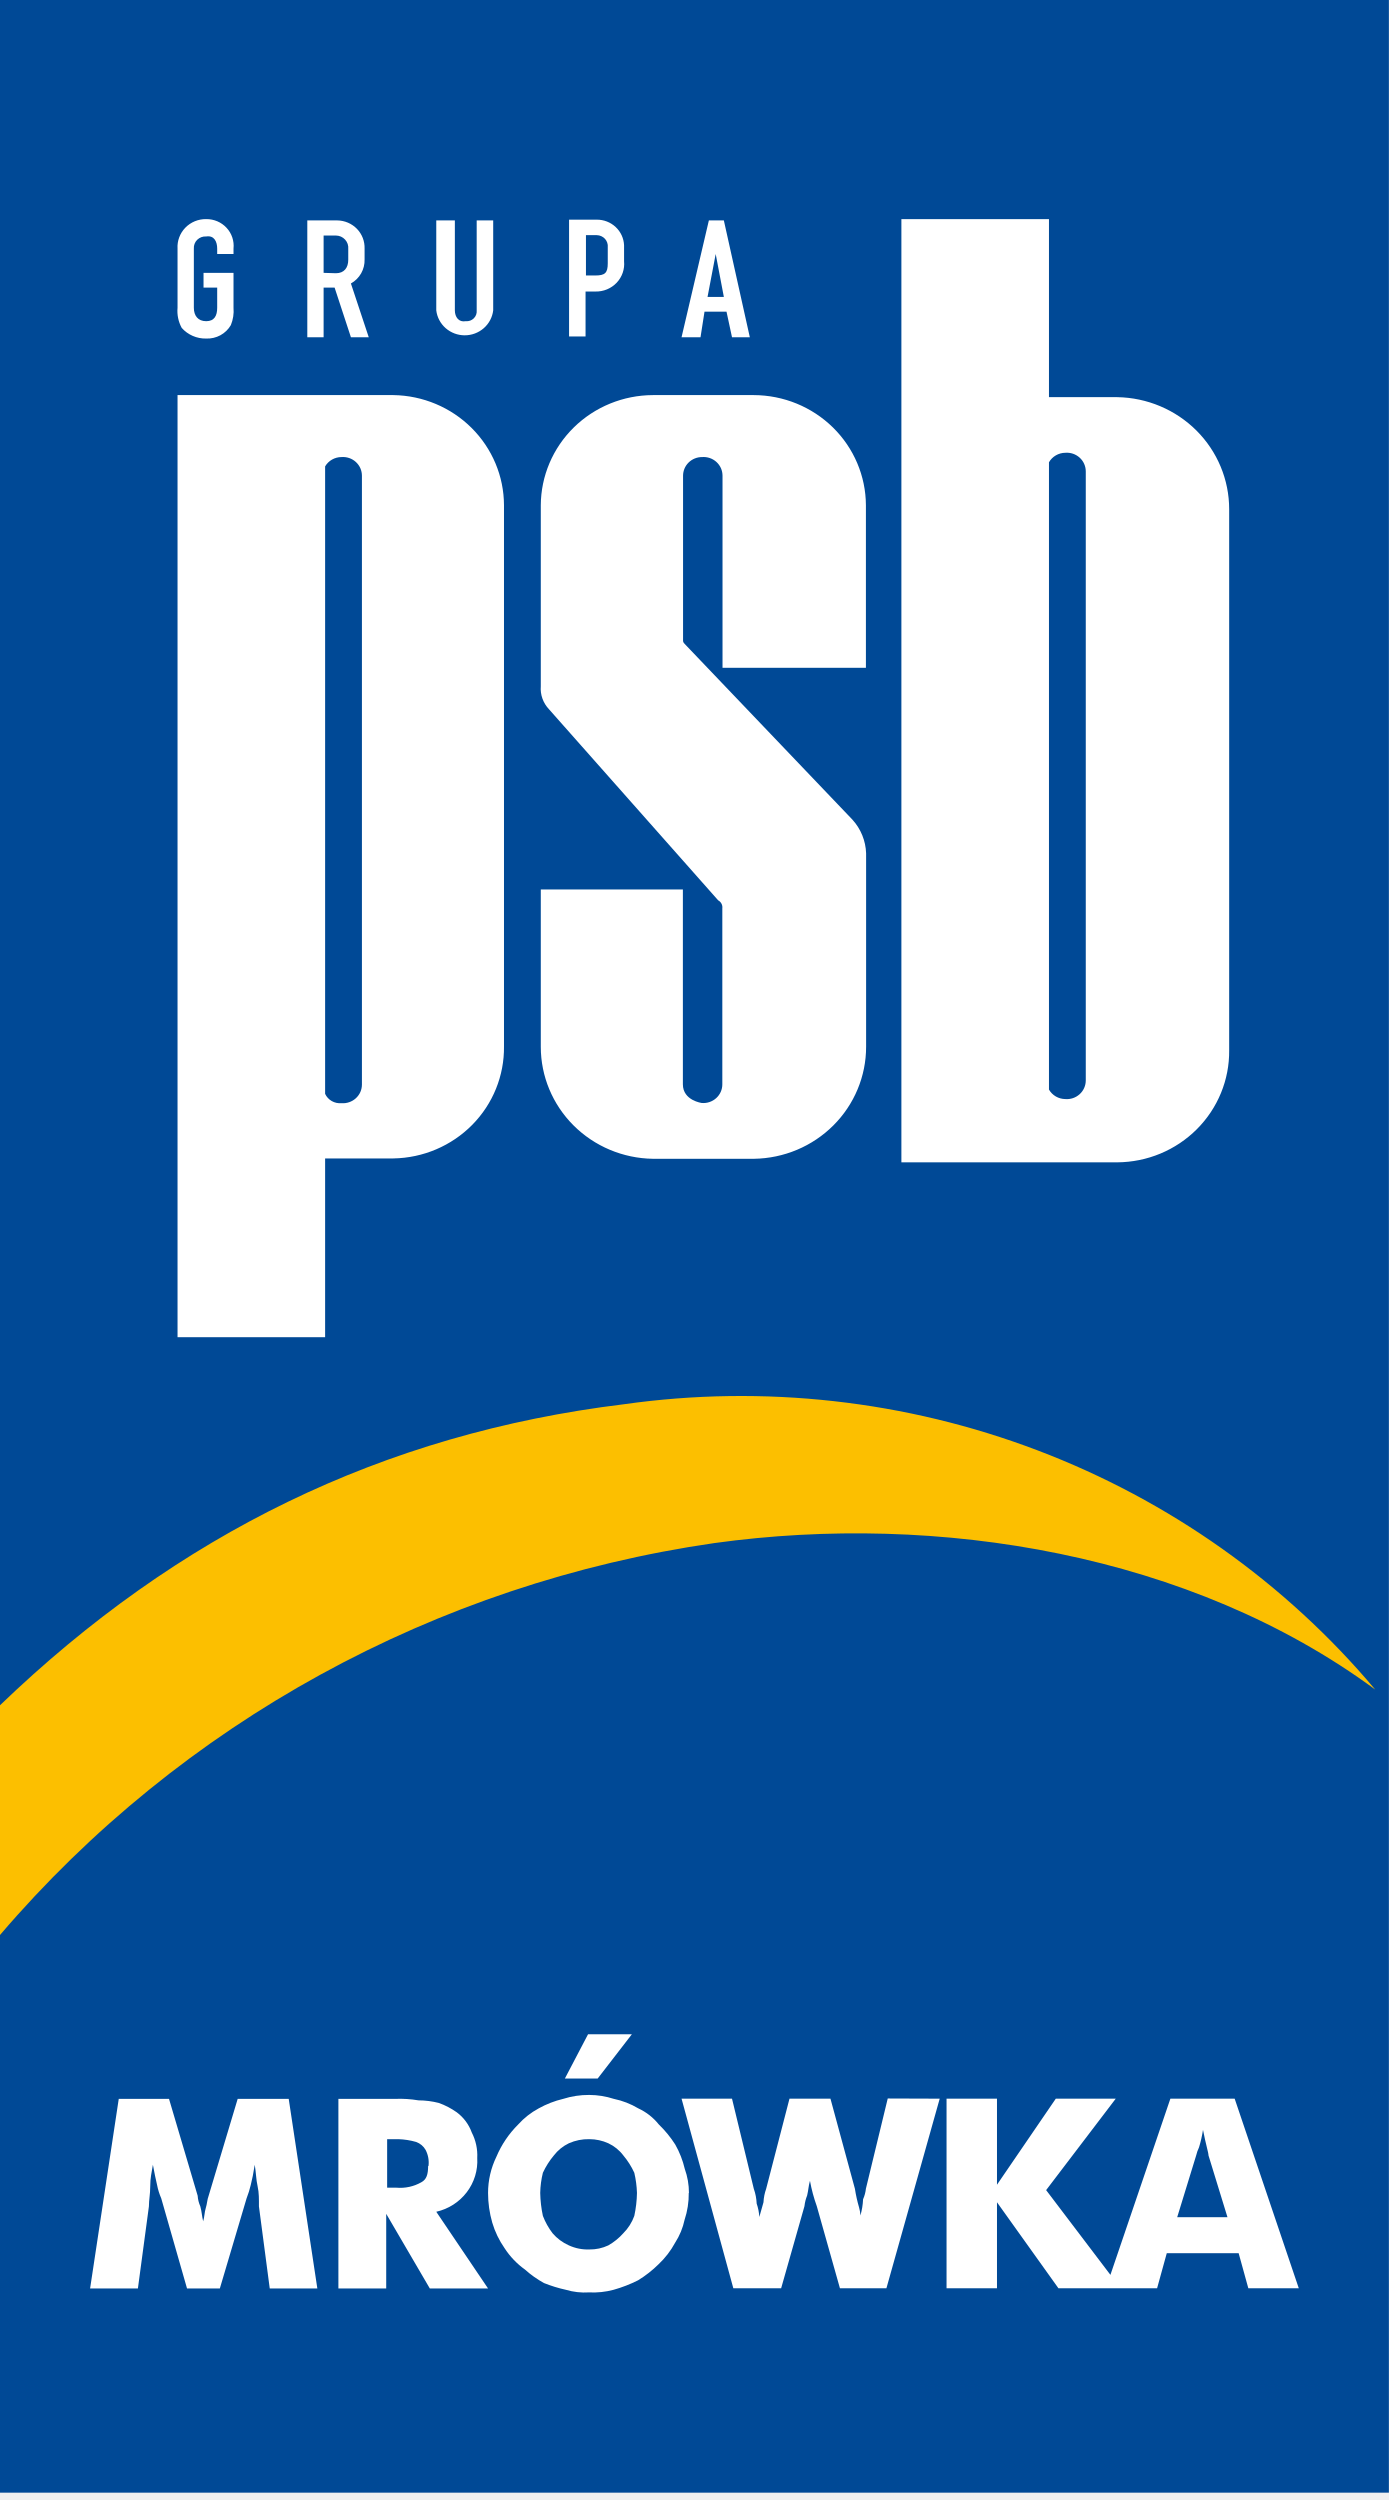
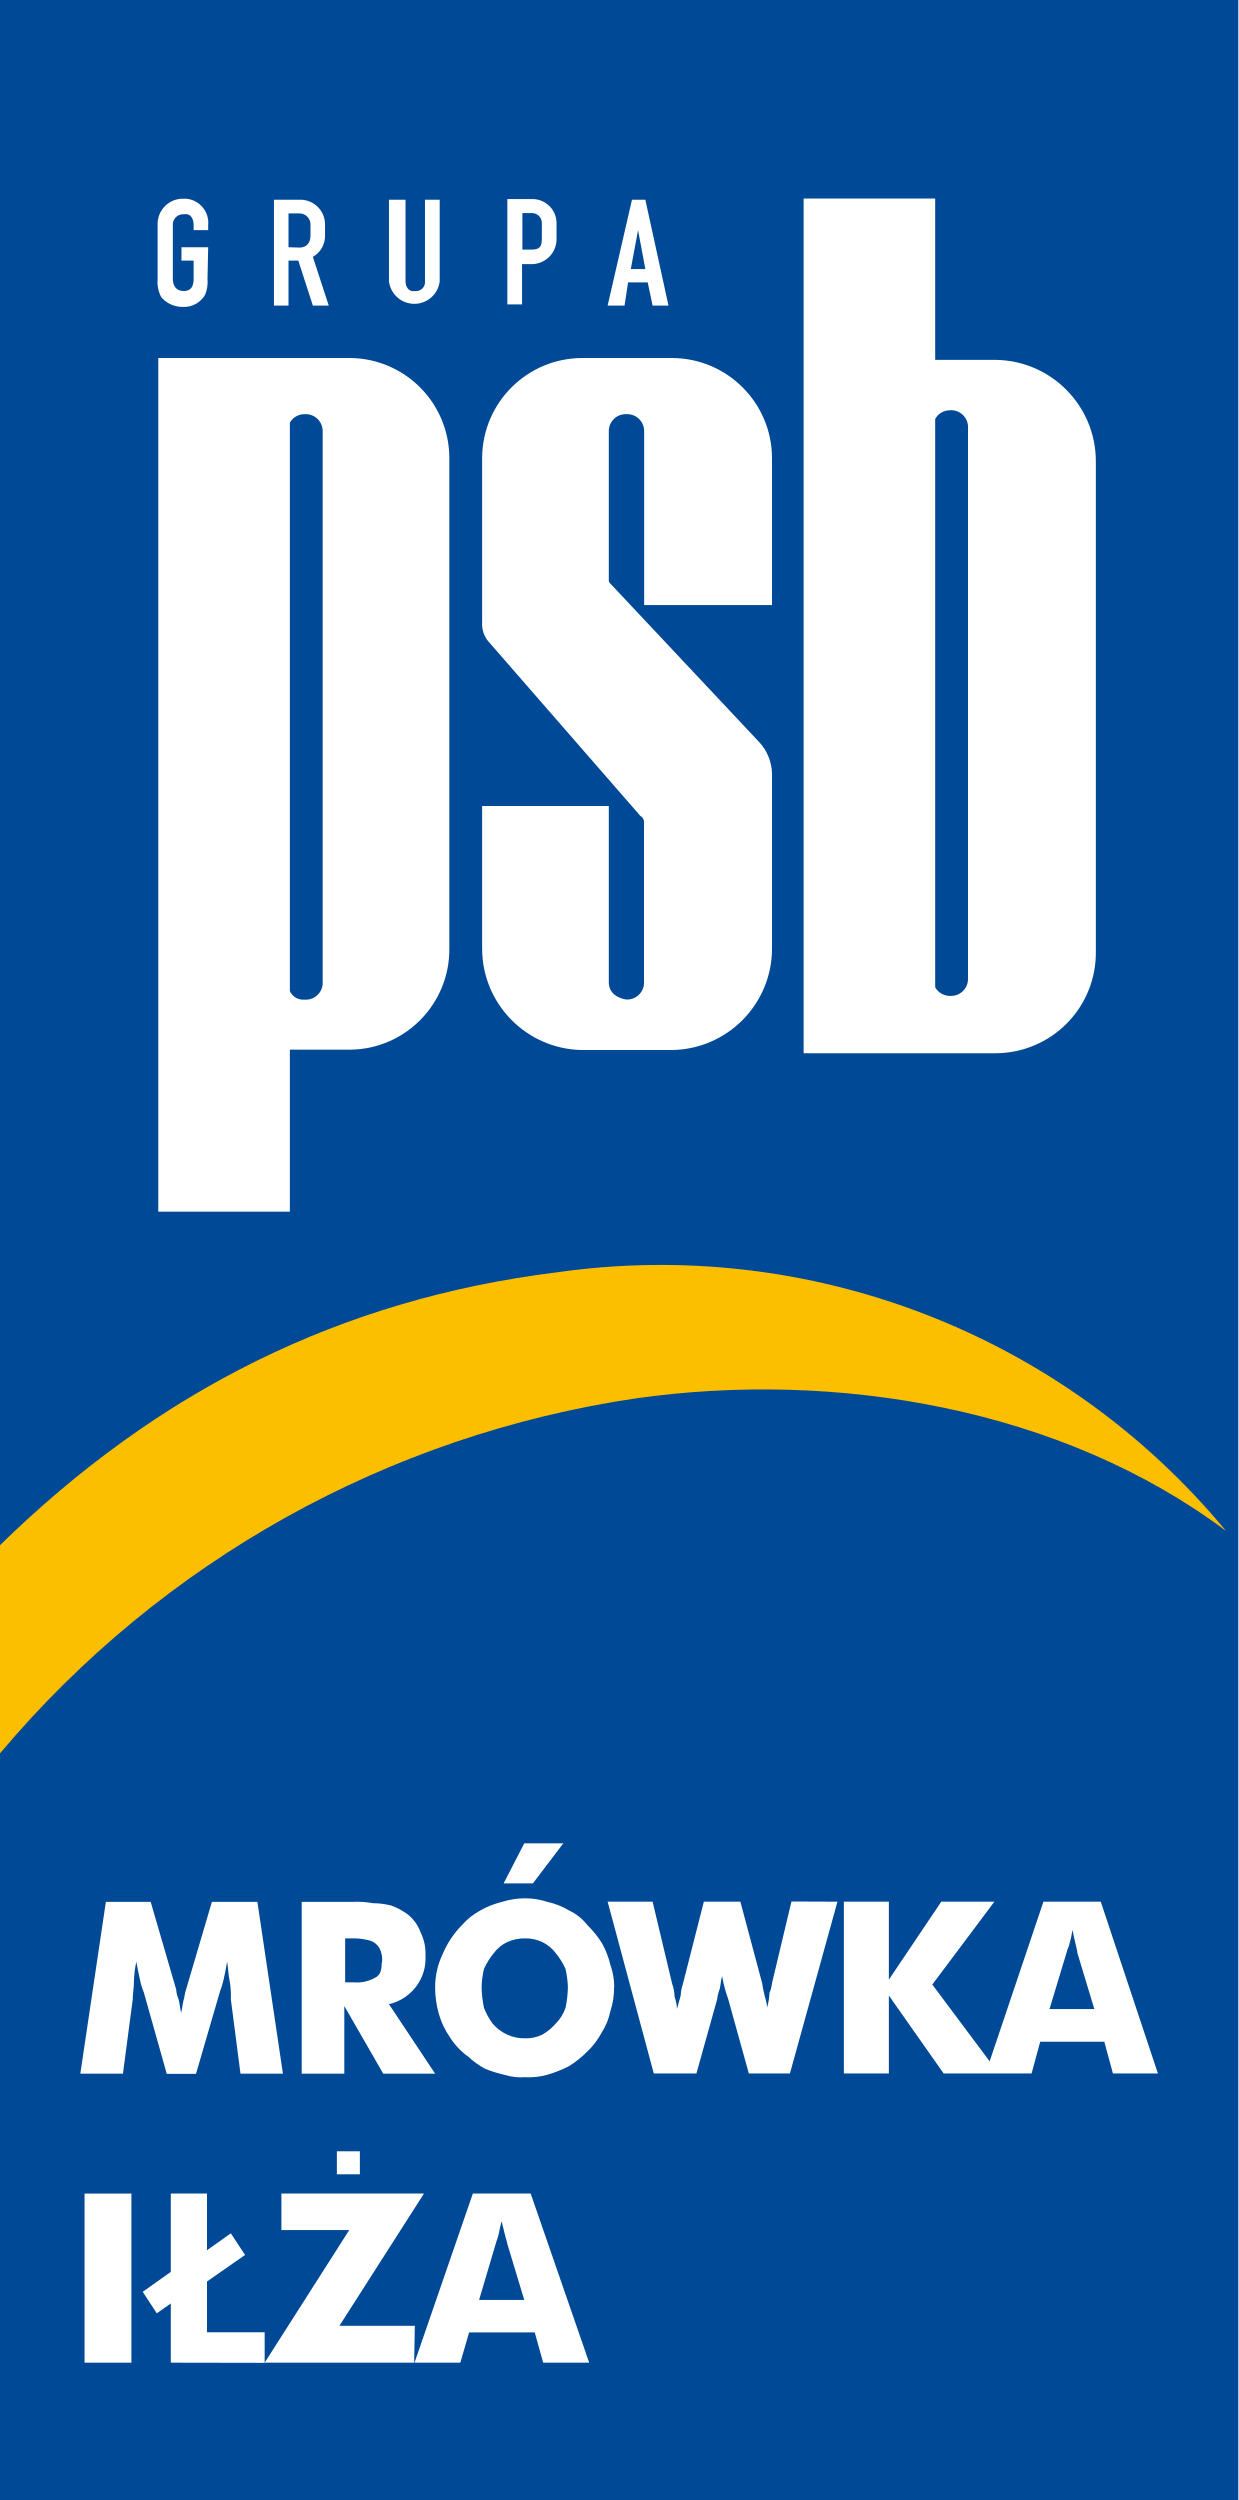
- <svg xmlns="http://www.w3.org/2000/svg" width="70" height="126" viewBox="0 0 70 126" fill="none">
-   <path d="M70 0H0V125.63H70V0Z" fill="#004996" />
-   <path d="M61.883 111.746H59.331L60.287 108.633C60.32 108.493 60.368 108.358 60.43 108.228C60.519 107.939 60.586 107.643 60.631 107.344C60.774 108.087 60.908 108.492 60.908 108.633L61.864 111.746H61.883ZM15.994 115.339L14.551 105.783H11.979L10.516 110.664C10.44 110.862 10.44 111.069 10.373 111.276C10.306 111.483 10.306 111.746 10.239 111.953C10.172 111.68 10.172 111.473 10.096 111.201C10.02 111.031 9.974 110.849 9.962 110.664L8.518 105.783H5.985L4.541 115.339H6.95L7.505 111.201C7.505 110.862 7.572 110.599 7.572 110.185C7.572 109.771 7.639 109.508 7.706 109.103C7.782 109.508 7.849 109.846 7.916 110.119C7.961 110.351 8.031 110.579 8.126 110.796L9.426 115.339H11.08L12.428 110.796C12.514 110.576 12.585 110.349 12.639 110.119C12.709 109.849 12.776 109.511 12.839 109.103C12.906 109.508 12.906 109.846 12.983 110.185C13.059 110.523 13.05 110.862 13.05 111.201L13.595 115.339H15.994ZM21.577 109.169C21.577 109.583 21.501 109.846 21.233 109.987C20.857 110.201 20.423 110.296 19.99 110.26H19.512V107.814H20.076C20.381 107.824 20.683 107.871 20.975 107.955C21.179 108.029 21.349 108.173 21.453 108.36C21.581 108.61 21.631 108.891 21.596 109.169H21.577ZM24.598 115.339L21.988 111.473C22.602 111.334 23.146 110.986 23.524 110.49C23.902 109.995 24.09 109.383 24.053 108.764C24.077 108.318 23.981 107.874 23.776 107.476C23.63 107.072 23.368 106.719 23.021 106.46C22.744 106.264 22.442 106.106 22.122 105.99C21.785 105.903 21.438 105.859 21.09 105.858C20.705 105.793 20.314 105.768 19.924 105.783H17.055V115.339H19.465V111.577L21.663 115.339H24.598ZM32.103 110.523C32.096 110.912 32.051 111.3 31.969 111.68C31.852 112.008 31.663 112.307 31.415 112.555C31.199 112.798 30.944 113.005 30.66 113.167C30.362 113.308 30.034 113.378 29.704 113.373C29.348 113.386 28.994 113.315 28.671 113.167C28.354 113.026 28.073 112.817 27.849 112.555C27.645 112.288 27.481 111.993 27.361 111.68C27.279 111.3 27.235 110.912 27.227 110.523C27.234 110.181 27.279 109.84 27.361 109.508C27.506 109.193 27.693 108.899 27.916 108.633C28.115 108.373 28.374 108.164 28.671 108.021C28.995 107.877 29.348 107.806 29.704 107.814C30.034 107.814 30.36 107.885 30.66 108.021C30.958 108.161 31.218 108.371 31.415 108.633C31.638 108.899 31.825 109.193 31.969 109.508C32.047 109.841 32.092 110.181 32.103 110.523ZM34.723 110.523C34.723 110.11 34.652 109.7 34.512 109.31C34.412 108.882 34.251 108.471 34.034 108.087C33.799 107.718 33.52 107.377 33.203 107.071C32.927 106.726 32.574 106.449 32.17 106.262C31.789 106.035 31.372 105.873 30.937 105.783C30.536 105.653 30.116 105.586 29.694 105.585C29.25 105.582 28.807 105.649 28.384 105.783C27.953 105.885 27.538 106.047 27.151 106.262C26.762 106.471 26.412 106.745 26.119 107.071C25.648 107.539 25.275 108.091 25.019 108.699C24.742 109.268 24.598 109.892 24.598 110.523C24.598 111.029 24.669 111.532 24.809 112.019C24.945 112.478 25.155 112.913 25.43 113.308C25.702 113.729 26.053 114.096 26.463 114.389C26.753 114.651 27.074 114.878 27.419 115.067C27.775 115.209 28.143 115.323 28.518 115.405C28.896 115.518 29.291 115.562 29.684 115.537C30.103 115.558 30.523 115.514 30.927 115.405C31.353 115.285 31.766 115.125 32.161 114.926C32.536 114.696 32.882 114.425 33.193 114.117C33.527 113.802 33.808 113.437 34.025 113.035C34.254 112.681 34.416 112.289 34.503 111.878C34.648 111.441 34.719 110.983 34.713 110.523H34.723ZM31.874 102.528H29.637L28.47 104.757H30.124L31.845 102.528H31.874ZM47.361 105.773L44.675 115.33H42.333L41.166 111.191C41.016 110.775 40.901 110.347 40.822 109.912C40.746 110.175 40.746 110.382 40.679 110.655C40.61 110.827 40.565 111.007 40.545 111.191L39.369 115.33H36.96L34.35 105.773H36.893L37.992 110.316C38.077 110.556 38.125 110.806 38.136 111.06C38.212 111.278 38.257 111.506 38.27 111.737C38.337 111.464 38.413 111.266 38.48 110.994C38.491 110.763 38.536 110.535 38.614 110.316L39.79 105.773H41.855L43.088 110.316C43.137 110.634 43.207 110.948 43.298 111.257C43.336 111.389 43.358 111.525 43.365 111.662C43.442 111.395 43.487 111.12 43.499 110.843C43.574 110.673 43.623 110.492 43.642 110.307L44.742 105.764L47.361 105.773ZM55.965 114.653L52.725 110.382L56.233 105.773H53.212L50.248 110.11V105.773H47.706V115.33H50.248V110.994L53.346 115.33H58.317L58.805 113.562H62.428L62.916 115.33H65.459L62.227 105.773H58.987L55.965 114.653Z" fill="white" />
-   <path d="M0 97.524C9.141 86.828 21.951 79.8 36.004 77.771C47.285 76.209 60.019 78.307 69.312 85.155C64.782 79.768 58.921 75.616 52.292 73.098C45.663 70.579 38.487 69.779 31.453 70.773C19.273 72.259 8.948 77.338 0 85.945V97.524Z" fill="#FCBF00" />
-   <path d="M16.386 23.516V55.13C16.457 55.283 16.574 55.41 16.721 55.494C16.868 55.578 17.039 55.615 17.208 55.6C17.34 55.611 17.473 55.594 17.598 55.551C17.723 55.509 17.837 55.441 17.934 55.353C18.031 55.264 18.109 55.157 18.162 55.038C18.214 54.919 18.241 54.79 18.241 54.66V23.977C18.241 23.846 18.214 23.718 18.162 23.598C18.109 23.479 18.031 23.372 17.934 23.283C17.837 23.195 17.723 23.127 17.598 23.085C17.473 23.042 17.34 23.026 17.208 23.036C17.041 23.037 16.878 23.081 16.734 23.163C16.589 23.246 16.47 23.364 16.386 23.506V23.516ZM11.769 13.752H10.258V14.495H10.946V15.511C10.946 15.915 10.803 16.188 10.392 16.188C9.981 16.188 9.77 15.915 9.77 15.511V12.529C9.765 12.447 9.777 12.365 9.806 12.289C9.835 12.212 9.881 12.142 9.94 12.084C9.999 12.027 10.07 11.982 10.148 11.953C10.226 11.924 10.309 11.912 10.392 11.918C10.803 11.852 10.946 12.191 10.946 12.529V12.802H11.769V12.529C11.789 12.34 11.768 12.149 11.708 11.969C11.648 11.788 11.55 11.622 11.419 11.482C11.289 11.341 11.131 11.23 10.954 11.154C10.776 11.078 10.585 11.041 10.392 11.043C10.196 11.04 10.001 11.077 9.82 11.151C9.639 11.226 9.476 11.336 9.34 11.476C9.205 11.616 9.1 11.781 9.033 11.962C8.965 12.143 8.936 12.336 8.948 12.529V15.511C8.916 15.863 8.989 16.216 9.159 16.527C9.312 16.7 9.501 16.837 9.715 16.93C9.928 17.023 10.159 17.068 10.392 17.063C10.642 17.073 10.891 17.015 11.11 16.896C11.329 16.776 11.511 16.6 11.635 16.386C11.749 16.109 11.795 15.809 11.769 15.511V13.752ZM16.31 14.495H16.864L17.686 16.997H18.585L17.686 14.288C17.902 14.167 18.081 13.989 18.202 13.776C18.323 13.562 18.383 13.319 18.375 13.075V12.529C18.381 12.346 18.35 12.164 18.284 11.993C18.218 11.823 18.118 11.666 17.99 11.534C17.862 11.402 17.708 11.296 17.538 11.223C17.367 11.15 17.184 11.111 16.998 11.109H15.488V16.997H16.31V14.495ZM16.31 13.752V11.871H16.931C17.018 11.872 17.104 11.89 17.184 11.925C17.263 11.961 17.334 12.012 17.392 12.075C17.451 12.139 17.495 12.214 17.523 12.295C17.55 12.377 17.56 12.463 17.552 12.548V13.094C17.552 13.498 17.342 13.771 16.931 13.771L16.31 13.752ZM24.914 11.109H24.025V15.643C24.032 15.716 24.023 15.79 23.998 15.86C23.973 15.929 23.932 15.992 23.879 16.045C23.826 16.097 23.762 16.137 23.691 16.162C23.62 16.186 23.545 16.195 23.47 16.188C23.126 16.254 22.925 15.981 22.925 15.643V11.109H21.988V15.643C22.029 15.989 22.198 16.308 22.462 16.54C22.727 16.772 23.068 16.9 23.422 16.9C23.777 16.9 24.118 16.772 24.383 16.54C24.647 16.308 24.816 15.989 24.857 15.643V11.109H24.914ZM29.532 14.693H30.009C30.209 14.697 30.408 14.661 30.593 14.584C30.777 14.508 30.943 14.394 31.08 14.25C31.216 14.106 31.32 13.935 31.384 13.749C31.449 13.562 31.472 13.365 31.453 13.169V12.36C31.438 12.011 31.286 11.682 31.029 11.442C30.773 11.201 30.431 11.068 30.076 11.071H28.681V16.959H29.512V14.693H29.532ZM29.532 13.884V11.852H30.076C30.155 11.853 30.232 11.87 30.303 11.902C30.375 11.934 30.439 11.98 30.491 12.037C30.543 12.095 30.582 12.162 30.606 12.236C30.631 12.309 30.639 12.387 30.631 12.463V13.272C30.631 13.752 30.497 13.884 30.009 13.884H29.532ZM35.516 15.708H36.616L36.893 16.997H37.791L36.482 11.109H35.727L34.35 16.997H35.306L35.507 15.708H35.516ZM36.472 14.965H35.66L36.071 12.802L36.482 14.965H36.472ZM52.868 54.923V23.299C52.95 23.155 53.069 23.035 53.214 22.951C53.358 22.867 53.522 22.822 53.69 22.82C53.822 22.809 53.955 22.826 54.08 22.868C54.205 22.911 54.319 22.979 54.416 23.067C54.513 23.155 54.591 23.263 54.643 23.382C54.696 23.501 54.723 23.63 54.723 23.76V54.453C54.723 54.583 54.696 54.712 54.643 54.831C54.591 54.95 54.513 55.058 54.416 55.146C54.319 55.234 54.205 55.302 54.08 55.345C53.955 55.387 53.822 55.404 53.69 55.393C53.522 55.391 53.358 55.346 53.214 55.262C53.069 55.178 52.95 55.058 52.868 54.914V54.923ZM56.31 58.582C57.057 58.577 57.796 58.427 58.484 58.141C59.173 57.854 59.797 57.437 60.321 56.912C60.845 56.388 61.258 55.767 61.538 55.085C61.818 54.403 61.958 53.674 61.95 52.938V25.66C61.95 24.18 61.359 22.758 60.304 21.702C59.249 20.647 57.814 20.041 56.31 20.017H52.868V11.043H45.43V58.582H56.31ZM32.906 19.913H37.992C39.488 19.918 40.92 20.504 41.979 21.543C43.037 22.583 43.635 23.991 43.642 25.463V33.656H36.415V23.977C36.415 23.846 36.388 23.718 36.336 23.598C36.283 23.479 36.205 23.372 36.108 23.283C36.011 23.195 35.897 23.127 35.772 23.085C35.647 23.042 35.514 23.026 35.382 23.036C35.129 23.036 34.886 23.135 34.706 23.311C34.527 23.488 34.426 23.727 34.426 23.977V32.301C34.426 32.376 34.493 32.442 34.56 32.508L42.964 41.312C43.388 41.78 43.631 42.379 43.652 43.005V52.76C43.652 54.242 43.06 55.665 42.002 56.721C40.945 57.777 39.508 58.381 38.002 58.403H32.906C31.4 58.381 29.963 57.777 28.906 56.721C27.849 55.665 27.256 54.242 27.256 52.76V44.83H34.417V54.65C34.417 55.469 35.373 55.591 35.373 55.591C35.505 55.601 35.637 55.585 35.762 55.542C35.887 55.499 36.002 55.432 36.099 55.343C36.196 55.255 36.273 55.148 36.326 55.029C36.379 54.909 36.406 54.78 36.405 54.65V45.78C36.415 45.7 36.401 45.618 36.363 45.546C36.326 45.474 36.267 45.415 36.195 45.376L27.667 35.744C27.521 35.589 27.409 35.407 27.338 35.208C27.267 35.009 27.239 34.797 27.256 34.587V25.463C27.264 23.991 27.862 22.583 28.92 21.543C29.978 20.504 31.411 19.918 32.906 19.913ZM19.828 19.913C21.311 19.935 22.725 20.529 23.768 21.567C24.81 22.605 25.397 24.004 25.401 25.463V52.741C25.419 54.215 24.843 55.637 23.799 56.694C22.754 57.752 21.326 58.36 19.828 58.385H16.386V67.396H8.948V19.913H19.828Z" fill="white" />
+ <svg xmlns="http://www.w3.org/2000/svg" viewBox="0 0 73.22 147.83">
+   <defs>
+     <style>.cls-1{fill:#004996;}.cls-2{fill:#fff;}.cls-3{fill:#fcbf00;}</style>
+   </defs>
+   <g id="Layer_2" data-name="Layer 2">
+     <g id="Layer_1-2" data-name="Layer 1">
+       <rect class="cls-1" width="73.22" height="147.83" />
+       <path class="cls-2" d="M64.73,118.8H62.06l1-3.31a2.19,2.19,0,0,1,.15-.43,7.51,7.51,0,0,0,.21-.94c.15.79.29,1.22.29,1.37l1,3.31Zm-48,3.82-1.51-10.16H12.53L11,117.65c-.08.21-.08.43-.15.65s-.07.5-.14.72c-.07-.29-.07-.51-.15-.8a1.59,1.59,0,0,1-.14-.57l-1.51-5.19H6.26L4.75,122.62H7.27l.58-4.4c0-.36.07-.64.07-1.08A6.34,6.34,0,0,1,8.06,116c.08.43.15.79.22,1.08a3.53,3.53,0,0,0,.22.72l1.36,4.83h1.73L13,117.79a6,6,0,0,0,.22-.72q.1-.43.21-1.08c.07.43.07.79.15,1.15a4.91,4.91,0,0,1,.07,1.08l.57,4.4Zm5.84-6.56c0,.44-.08.72-.36.87a2.19,2.19,0,0,1-1.3.29h-.5v-2.6H21a3.76,3.76,0,0,1,.94.15,1,1,0,0,1,.5.43,1.5,1.5,0,0,1,.15.86Zm3.16,6.56L23,118.51a2.78,2.78,0,0,0,2.16-2.88,2.82,2.82,0,0,0-.29-1.37,2.36,2.36,0,0,0-.79-1.08,3.86,3.86,0,0,0-.94-.5,4.38,4.38,0,0,0-1.08-.14,5.52,5.52,0,0,0-1.22-.08h-3v10.16h2.52v-4l2.3,4Zm7.85-5.12a6.35,6.35,0,0,1-.14,1.23,2.44,2.44,0,0,1-.58.93,3.08,3.08,0,0,1-.79.65,2.15,2.15,0,0,1-1,.22,2.46,2.46,0,0,1-1.94-.87,4,4,0,0,1-.51-.93,6.35,6.35,0,0,1-.14-1.23,4.92,4.92,0,0,1,.14-1.08,4.26,4.26,0,0,1,.58-.93,2.16,2.16,0,0,1,.79-.65,2.52,2.52,0,0,1,1.08-.22,2.28,2.28,0,0,1,1,.22,2.16,2.16,0,0,1,.79.65,4.26,4.26,0,0,1,.58.93A5.6,5.6,0,0,1,33.58,117.5Zm2.74,0a3.76,3.76,0,0,0-.22-1.29,5.14,5.14,0,0,0-.5-1.3,6.06,6.06,0,0,0-.87-1.08,3,3,0,0,0-1.08-.86,4.24,4.24,0,0,0-1.29-.51,4.11,4.11,0,0,0-1.3-.21,4.55,4.55,0,0,0-1.37.21,5,5,0,0,0-1.29.51,3.9,3.9,0,0,0-1.08.86,5.45,5.45,0,0,0-1.15,1.73,4.51,4.51,0,0,0-.44,1.94,5.7,5.7,0,0,0,.22,1.59,4.66,4.66,0,0,0,.65,1.37,4.08,4.08,0,0,0,1.08,1.15,5.08,5.08,0,0,0,1,.72,7.67,7.67,0,0,0,1.15.36,3.35,3.35,0,0,0,1.22.14,4.06,4.06,0,0,0,1.3-.14,7.21,7.21,0,0,0,1.29-.51,5.91,5.91,0,0,0,1.08-.86,4.47,4.47,0,0,0,.87-1.15,3.67,3.67,0,0,0,.5-1.23,4.38,4.38,0,0,0,.22-1.44Zm-3-8.5H31l-1.22,2.37h1.73l1.8-2.37Zm16.2,3.45-2.81,10.16H44.28l-1.22-4.4a8,8,0,0,1-.36-1.36c-.08.28-.08.5-.15.79a2.16,2.16,0,0,0-.14.57l-1.23,4.4H38.66l-2.73-10.16h2.66l1.15,4.83a2.63,2.63,0,0,1,.15.79,2.49,2.49,0,0,1,.14.72c.07-.29.15-.5.22-.79a2.49,2.49,0,0,1,.14-.72l1.23-4.83h2.16l1.29,4.83a6.86,6.86,0,0,0,.22,1,2,2,0,0,1,.07.43,3.67,3.67,0,0,0,.14-.87,1.85,1.85,0,0,0,.15-.57l1.15-4.83Zm9,9.44-3.39-4.54,3.67-4.9H55.66l-3.1,4.61v-4.61H49.9v10.16h2.66V118l3.24,4.61H61l.51-1.88H65.3l.51,1.88h2.66l-3.38-10.16H61.7Z" />
+       <path class="cls-3" d="M0,103.68a60.74,60.74,0,0,1,37.66-21c11.8-1.66,25.12.57,34.84,7.85A43.39,43.39,0,0,0,32.9,75.24C20.16,76.82,9.36,82.22,0,91.37Z" />
+       <path class="cls-2" d="M17.14,25V58.61a.87.87,0,0,0,.86.5,1,1,0,0,0,1.08-.92V25.49a1,1,0,0,0-1-1H18a1,1,0,0,0-.86.5ZM12.31,14.62H10.73v.79h.72v1.08c0,.43-.15.72-.58.72s-.65-.29-.65-.72V13.32a.61.61,0,0,1,.57-.65h.08c.43-.07.58.29.58.65v.29h.86v-.29A1.43,1.43,0,0,0,11,11.75h-.17a1.49,1.49,0,0,0-1.51,1.47v3.28a1.93,1.93,0,0,0,.22,1.08,1.67,1.67,0,0,0,1.29.57,1.44,1.44,0,0,0,1.3-.72,2,2,0,0,0,.14-.93Zm4.75.79h.58l.86,2.66h.94l-.94-2.88a1.42,1.42,0,0,0,.72-1.29v-.58a1.46,1.46,0,0,0-1.41-1.51H16.2v6.26h.86Zm0-.79v-2h.65a.65.65,0,0,1,.65.67v.63c0,.43-.22.72-.65.72Zm9-2.81h-.93v4.82a.53.53,0,0,1-.47.58h-.11c-.36.07-.57-.22-.57-.58V11.81H23v4.82a1.51,1.51,0,0,0,3,0V11.81Zm4.83,3.81h.5a1.48,1.48,0,0,0,1.52-1.44,1.09,1.09,0,0,0,0-.18v-.86a1.43,1.43,0,0,0-1.44-1.37H30V18h.87V15.62Zm0-.86V12.6h.57a.58.58,0,0,1,.58.6v.91c0,.51-.14.65-.65.65Zm6.26,1.94H38.3l.29,1.37h.94l-1.37-6.26h-.79l-1.44,6.26h1l.21-1.37Zm1-.79H37.3l.43-2.3.43,2.3ZM55.3,58.39V24.77a1,1,0,0,1,.86-.51,1,1,0,0,1,1.08.92V57.89a1,1,0,0,1-1,1h-.08a1,1,0,0,1-.86-.51Zm3.6,3.89a5.94,5.94,0,0,0,5.9-6v-29a6,6,0,0,0-5.9-6H55.3V11.74H47.52V62.28ZM34.42,21.17h5.32a5.93,5.93,0,0,1,5.91,5.9v8.71H38.09V25.49a1,1,0,0,0-1-1H37a1,1,0,0,0-1,1v8.85c0,.08.07.15.14.22l8.79,9.36a2.85,2.85,0,0,1,.72,1.8V56.09a6,6,0,0,1-5.91,6H34.42a6,6,0,0,1-5.91-6V47.66H36V58.1c0,.87,1,1,1,1a1,1,0,0,0,1.08-.92V48.67a.44.44,0,0,0-.22-.43L28.94,38a1.6,1.6,0,0,1-.43-1.23v-9.7A5.93,5.93,0,0,1,34.42,21.17Zm-13.68,0a5.92,5.92,0,0,1,5.83,5.9v29a5.93,5.93,0,0,1-5.83,6h-3.6v9.58H9.36V21.17Z" />
+       <rect class="cls-2" x="19.92" y="127.21" width="1.36" height="1.36" />
+       <path class="cls-2" d="M5,139.71v-10H7.77v10Z" />
+       <path class="cls-2" d="M10.1,139.71v-3.5l-.83.58-.83-1.27,1.66-1.18v-4.63h2.14v3.35l1.41-1,.84,1.28-2.25,1.57v3h3.41v1.81Z" />
+       <path class="cls-2" d="M24.49,139.71H15.65l5-7.84H16.64v-2.16h8.43l-5,7.82h4.46Z" />
+       <path class="cls-2" d="M24.51,139.71l3.45-10h3.42l3.46,10H32.12l-.5-1.79H27.74l-.52,1.79ZM28.33,136H31l-1-3.31c0-.06-.06-.22-.13-.49s-.14-.6-.21-.85c-.06.23-.12.46-.16.7s-.14.44-.19.64Z" />
+     </g>
+   </g>
</svg>
